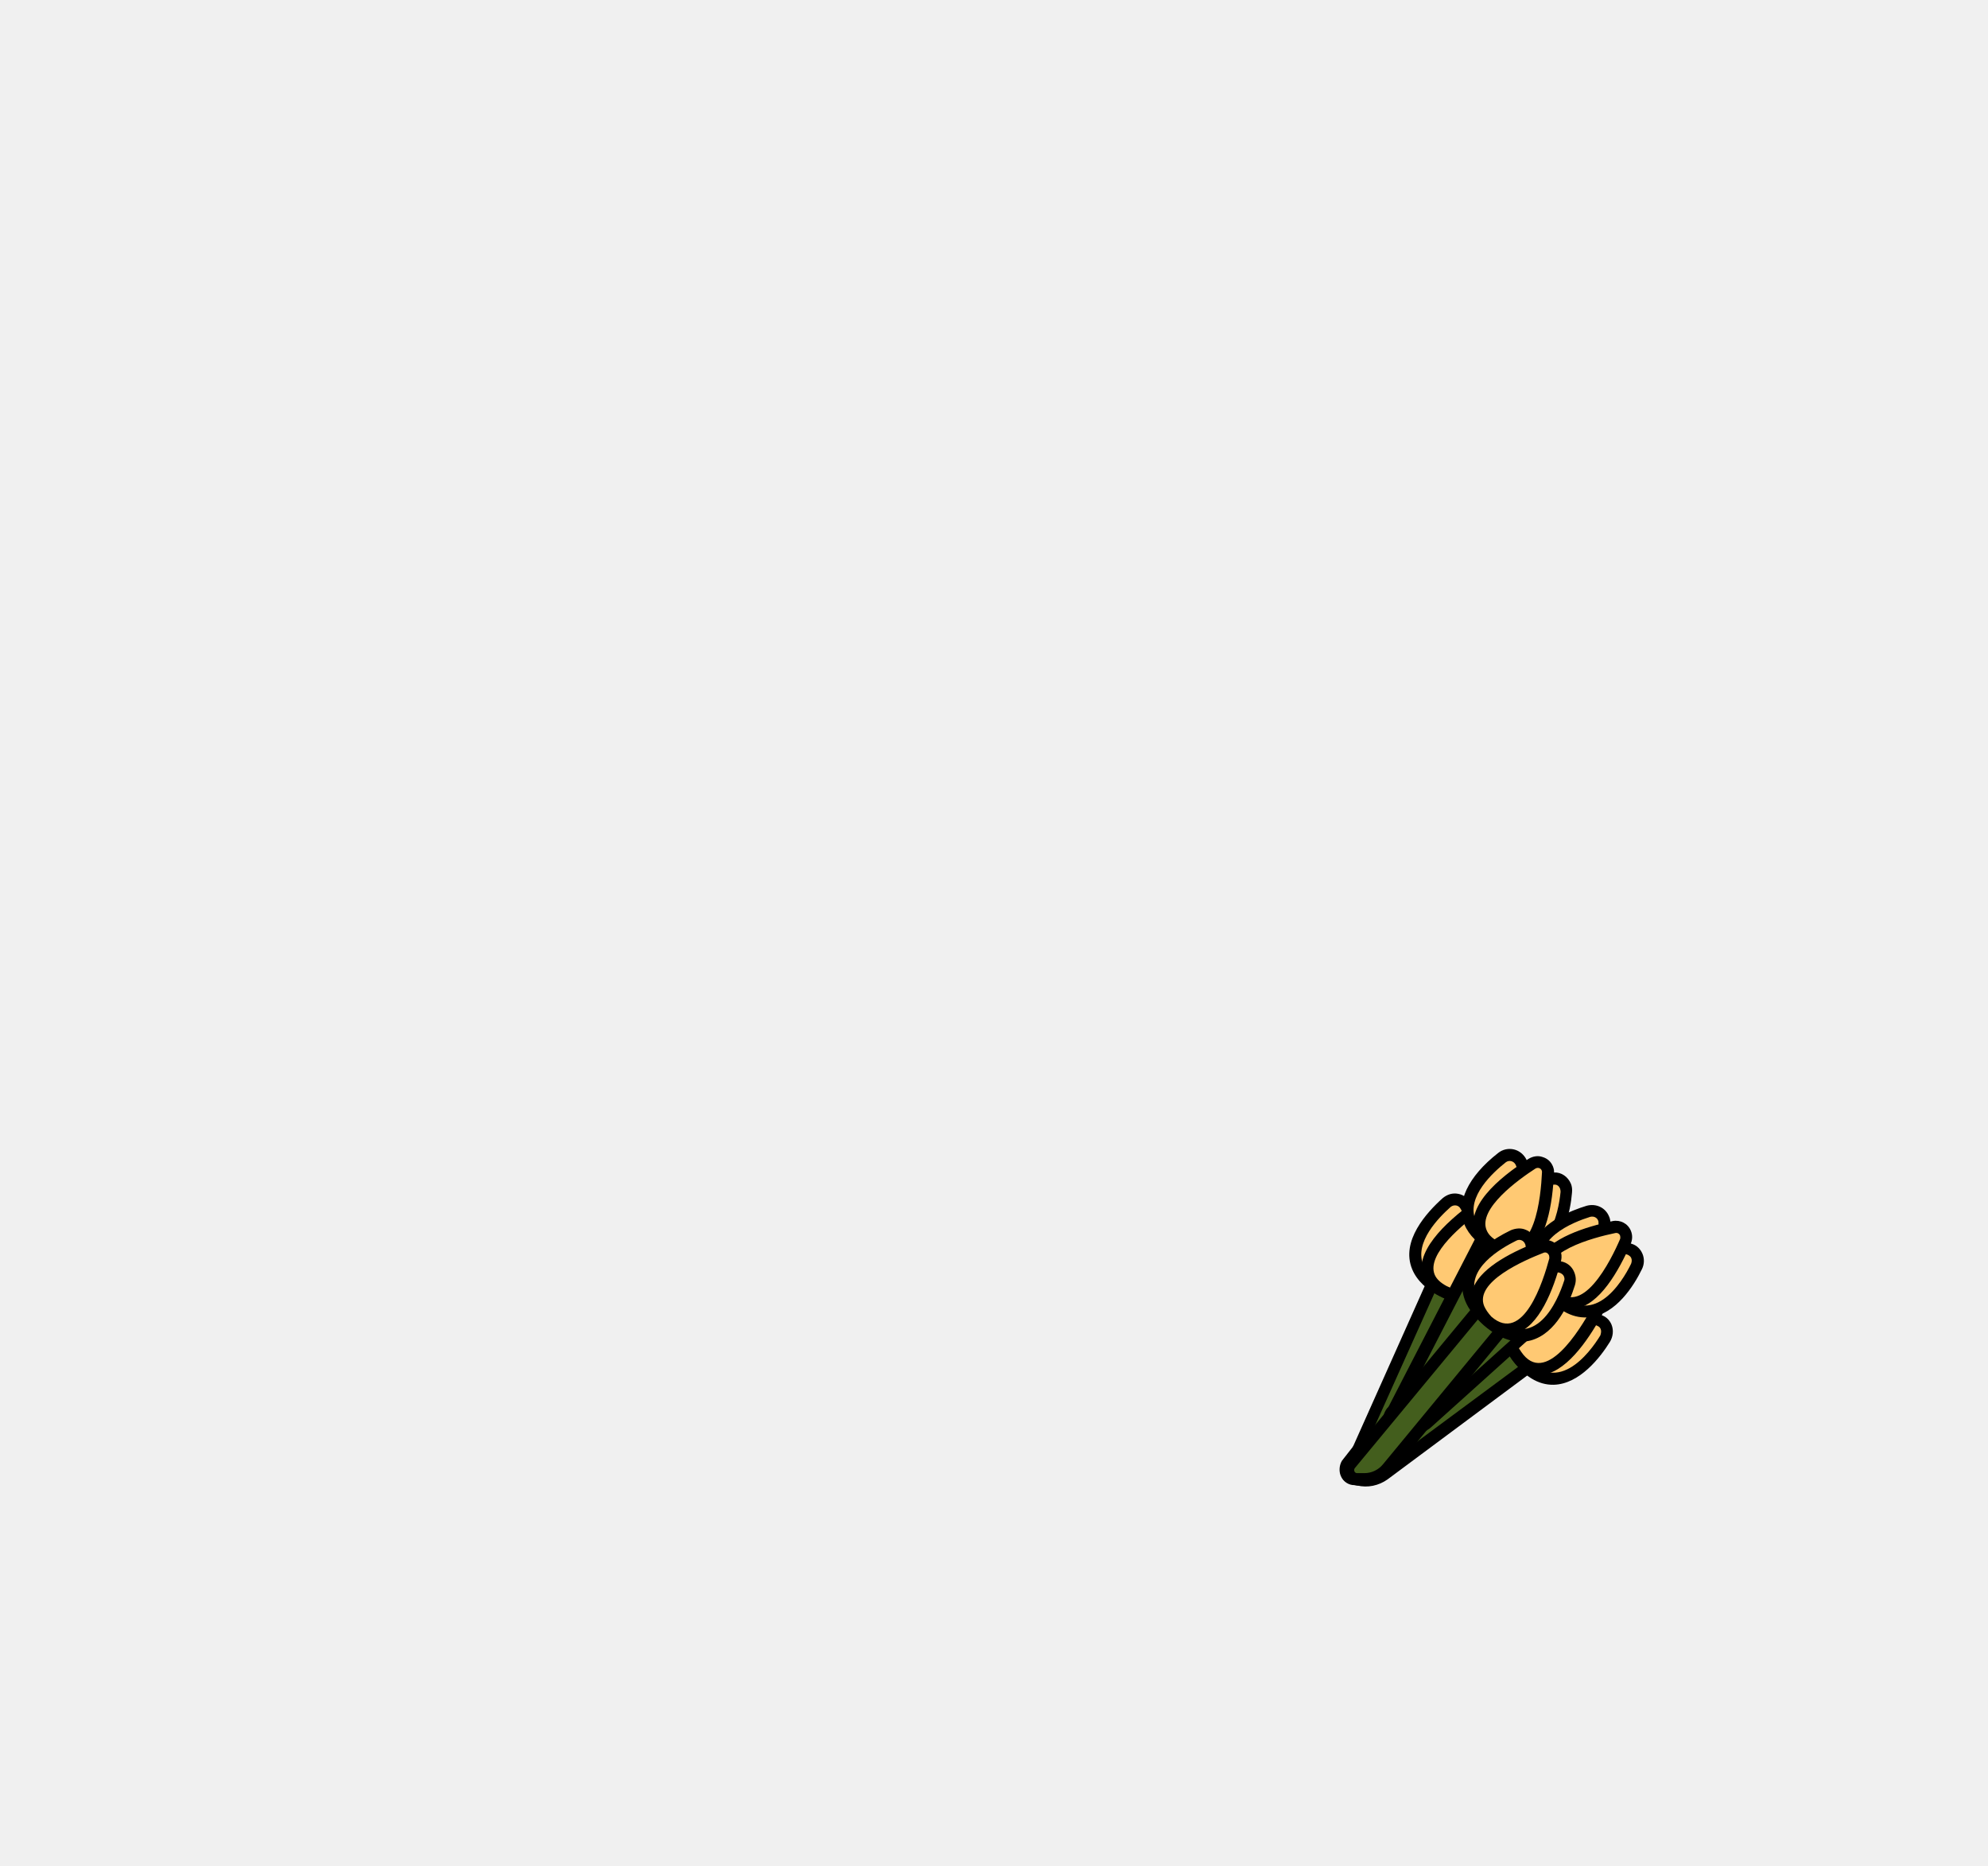
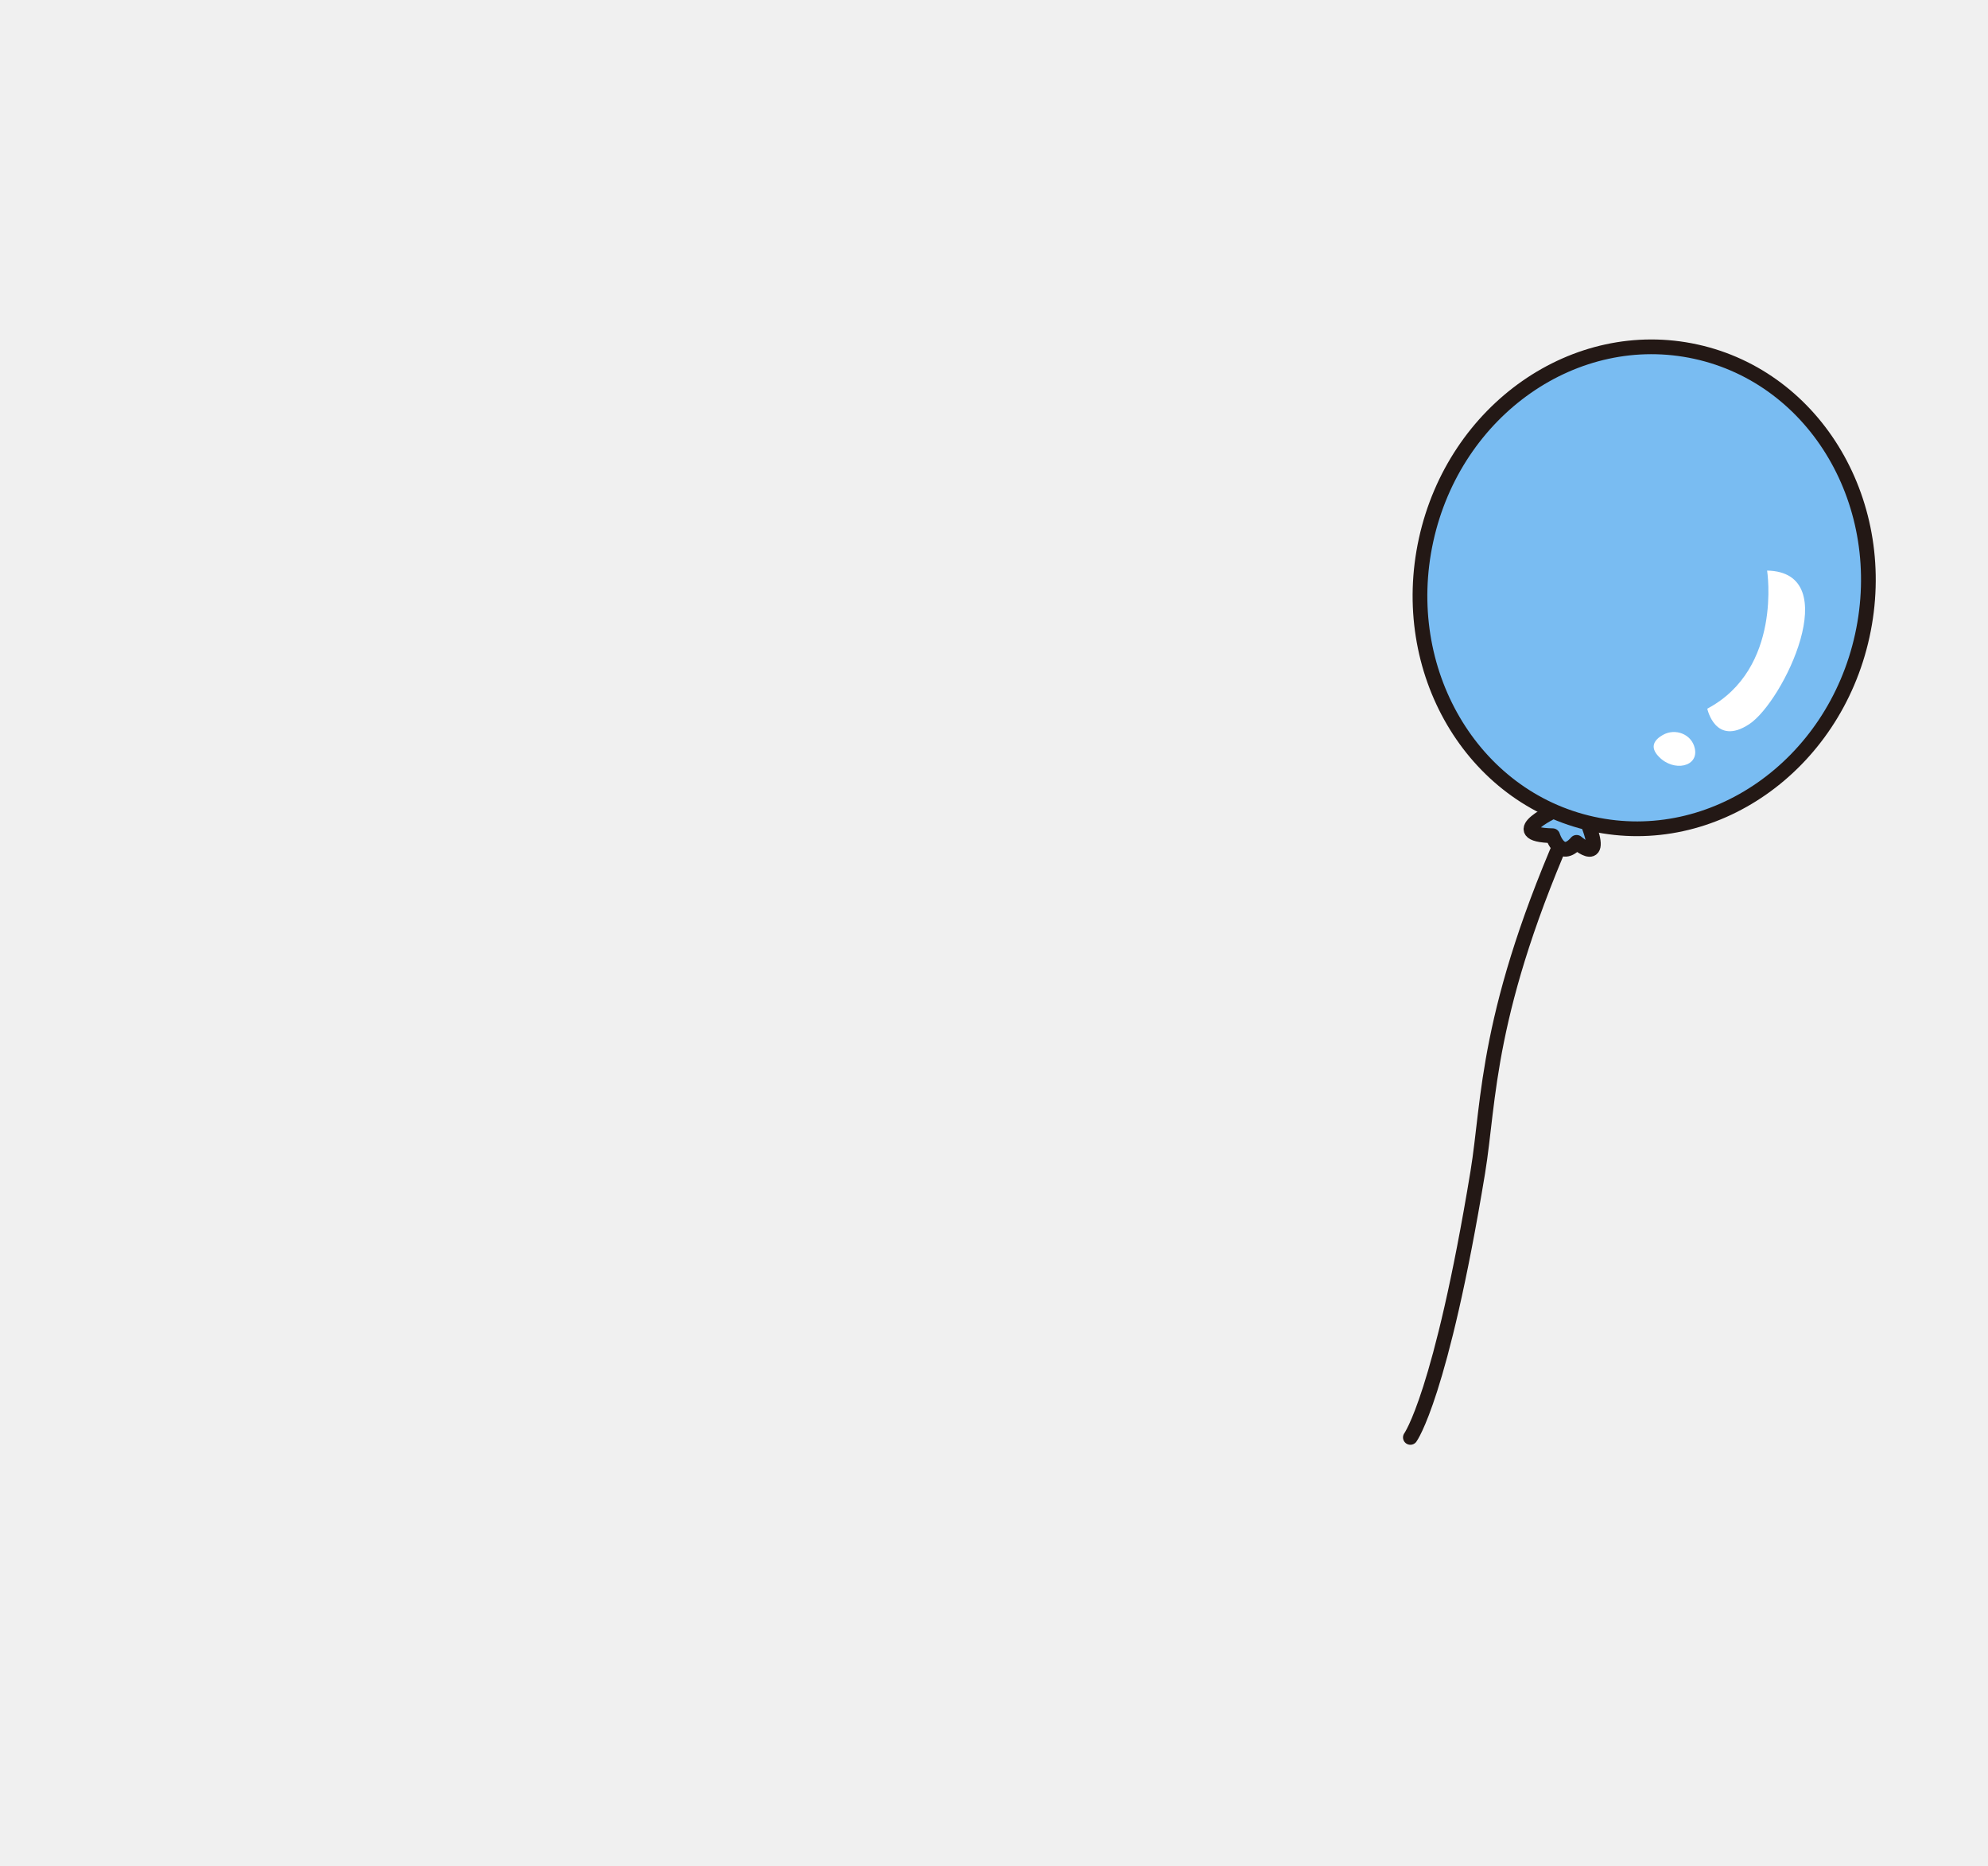
<svg xmlns="http://www.w3.org/2000/svg" version="1.1" id="레이어_1" x="0px" y="0px" viewBox="0 0 1080 1013.3" style="enable-background:new 0 0 1080 1013.3;" xml:space="preserve">
  <style type="text/css">
- 	.st0{fill:#435E1D;}
- 	.st1{fill:#FFC973;}
+ 	.st0{fill:none;stroke:#231815;stroke-width:8;stroke-linecap:round;stroke-linejoin:round;stroke-miterlimit:10;}
+ 	.st1{fill:#79BCF2;stroke:#231815;stroke-width:8;stroke-linecap:round;stroke-linejoin:round;stroke-miterlimit:10;}
+ 	.st2{fill:#FFFFFF;}
</style>
-   <g id="꽃2">
-     <g>
-       <g>
-         <path class="st0" d="M812.7,715.8c0.7,1.6,0.5,3.5-0.6,4.9l-59.4,76.4c-3.1,3.9-7.5,6.1-12.6,6.4l-3.9,0.2c-2,0.1-4-1.2-4.7-3     c-0.7-1.6-0.5-3.5,0.6-4.9l66.6-85c1.7-2.1,4.6-2.6,6.7-0.9l5.6,4C811.8,714.1,812.3,714.8,812.7,715.8z" />
-         <path d="M734.4,799.1c-0.2-0.6-0.2-1.1,0.2-1.7l66.6-85c0.6-0.7,1.5-0.9,2.2-0.2l5.6,4c0.3,0.1,0.4,0.5,0.5,0.7     c0.2,0.6,0.2,1.1-0.2,1.7L750,795c-2.5,3.1-6.1,5.1-10.1,5.1l-3.9,0.2C735.3,800.2,734.6,799.7,734.4,799.1 M728.4,801.6     c1.3,3.2,4.5,5.2,7.7,5l3.9-0.2c5.8-0.1,11.4-3,14.9-7.5l59.4-76.4c1.8-2.4,2.2-5.4,1.1-8.2c-0.6-1.4-1.6-2.6-2.9-3.5l-5.6-4     c-3.6-2.5-8.5-1.9-11.3,1.6l-66.6,85C727.6,795.8,727.3,799,728.4,801.6L728.4,801.6z" />
-       </g>
-       <g>
-         <path class="st1" d="M848.5,689.4c0.6,1.4,0.6,3.1,0.2,4.6c-2.6,9-9,24.8-21.1,28.4c-7.1,2.2-14.8,0-22.9-6.7     c-4.7-3.9-8-8-9.6-12c-5-12.2,3.2-24.7,22.7-34.7c1.7-0.9,3.8-1.1,5.5-0.4c1.7,0.7,3.2,2,3.9,3.8c0.1,0.2,0.2,0.6,0.3,0.8     c0.9,3.4,1.7,8.7,0.6,14.5c4.3-2,9.6-3.5,15.6-2.4C845.8,685.8,847.6,687.2,848.5,689.4z" />
-         <path d="M798.3,702.4c-6.1-14.8,12.8-26.3,21.2-30.5c1.9-1,4.2-0.1,4.9,1.7c0.1,0.2,0.1,0.2,0.2,0.4c1.5,5.3,2.5,15.1-4.7,23.9     c0,0,10.2-11.7,23.5-9.4c1.2,0.2,2.1,1,2.5,2c0.3,0.8,0.5,1.7,0.1,2.5c-3.1,10.6-14.4,40.1-38.8,20.2     C802.3,709.4,799.7,705.8,798.3,702.4 M792.3,704.8c1.9,4.6,5.4,9,10.6,13.2c8.9,7.4,17.6,9.8,26,7.3c13.5-4.2,20.4-21,23.2-30.6     c0.7-2.2,0.4-4.6-0.5-6.8c-1.3-3.2-4.1-5.3-7.3-5.9c-4.5-0.7-8.6-0.4-12.4,0.6c0.1-4.3-0.4-7.8-1.3-10.5     c-0.2-0.4-0.3-0.8-0.5-1.2c-1.1-2.6-3.1-4.6-5.8-5.6c-2.5-1.1-5.5-0.8-8,0.5C795.2,676.7,786.5,690.8,792.3,704.8L792.3,704.8z" />
-       </g>
-       <g>
-         <path class="st1" d="M840.3,678c0.4,1,0.5,2.4,0.2,3.4c-2.9,12.4-9.7,34-21.4,37.9c-4.8,1.5-9.5,0.2-14.4-3.7     c-2.5-2-4.3-4.3-5.3-6.7c-1.3-3.2-1.3-6.5,0.1-9.9c4.5-10.7,22.8-19.7,33.5-23.9C835.9,673.7,839.1,675.2,840.3,678z" />
-         <path d="M802.6,707.6c-5.4-13,21.4-25.4,31.9-29.5c1.2-0.5,2.6,0.1,3.1,1.3c0.2,0.4,0.1,0.9,0.1,1.4     c-2.9,12.4-12.9,47.2-30.4,32.4C804.7,711.2,803.3,709.4,802.6,707.6 M796.6,710.1L796.6,710.1c1.2,2.8,3.3,5.7,6.1,8     c7.1,6,13.4,5.7,17.5,4.3c12.5-4.2,19.7-24.3,23.5-40.1c0.4-1.8,0.4-3.7-0.4-5.5c-1.8-4.4-6.9-6.5-11.6-4.8     c-13.4,5.5-30.4,14.4-35.1,25.7C795,701.8,794.9,706.1,796.6,710.1L796.6,710.1z" />
-       </g>
-     </g>
-     <g>
-       <g>
-         <g>
-           <path class="st0" d="M793,700.8c0.5,1.2,0.4,2.7-0.1,3.8l-39.2,88.5c-1.9,4.5-5.9,7.8-10.5,9.2l-3.8,1.1c-2.3,0.7-4.9-0.6-5.9-3      c-0.5-1.2-0.4-2.7,0.1-3.8l44.2-98.5c1.1-2.3,3.9-3.5,6.2-2.6l6.4,2.5C791.6,698.6,792.5,699.6,793,700.8z" />
-           <path d="M736.3,799.3c-0.2-0.4-0.1-0.9,0-1.2l44.2-98.5c0.4-0.8,1.4-1.3,2.2-0.9l6.4,2.5c0.5,0,0.6,0.4,0.8,0.8      c0.2,0.4,0.1,0.9,0.1,1.4l-39.2,88.5c-1.5,3.7-4.6,6.4-8.4,7.4l-3.8,1.1C737.5,800.4,736.6,800.1,736.3,799.3 M730.3,801.8      c1.6,3.8,5.7,5.9,9.7,4.7l3.8-1.1c5.7-1.6,10.3-5.7,12.8-11.1l39.2-88.5c0.8-2,1-4.4,0.2-6.4c-0.8-2-2.4-3.7-4.4-4.5l-6.4-2.5      c-4.2-1.6-8.6,0.2-10.4,4.3l-44.1,98.7C729.7,797.3,729.5,799.8,730.3,801.8L730.3,801.8z" />
-         </g>
-         <g>
-           <path class="st1" d="M821.7,667c0.4,1,0.5,1.9,0.6,3.1c-0.4,9.3-2.8,26.2-13.5,32.7c-6.4,3.8-14.2,3.5-23.8-1      c-7.3-3.5-12.2-8.1-14.5-13.5c-5.6-13.6,7.5-27.9,16-35.1c1.6-1.3,3.6-2,5.7-1.6s3.7,1.5,4.7,3.5c0.7,1.1,1.2,2.3,1.7,3.5      c1.2,2.8,2.2,6.4,2.4,10.5c3.6-3.1,8.7-5.7,14.6-6C818,662.6,820.6,664.4,821.7,667z" />
-           <path d="M773.2,686.9c-5-12.2,8.6-25.8,14.9-31.4c1.8-1.4,4.3-1,5.3,0.9c0.6,0.9,1,1.9,1.5,3.1c2.1,5.2,3.6,12.8-0.4,21.2      c0,0,7.1-13.9,20.6-14.8c1.6-0.2,2.7,0.8,3.2,2.2c0.2,0.4,0.2,1.1,0.2,1.6c-0.4,10.9-4.3,42.5-32.9,28.8      C778.9,695.1,774.9,691.1,773.2,686.9 M767.2,689.4c2.5,6,7.9,11.3,16.1,15.2c10.5,5,19.5,5.3,26.8,0.9      c12.2-7.4,14.7-25.2,15.2-35.3c0.1-1.4-0.3-2.9-0.8-4.3c-1.6-4-5.5-6.4-9.8-6.1c-4.6,0.2-8.5,1.6-11.8,3.7      c-0.5-2.4-1.1-4.5-1.9-6.3c-0.5-1.2-1.1-2.6-1.8-3.7c-1.6-2.6-3.9-4.5-7-5.1c-3.1-0.6-5.9,0.3-8.4,2.3      C775.1,658.5,760.8,674,767.2,689.4L767.2,689.4z" />
-         </g>
-         <g>
-           <path class="st1" d="M810.8,657.6c0.2,0.6,0.4,1.5,0.4,2.2c0.1,12.8-1.1,35.4-11.7,42.1c-4.3,2.7-9.2,2.6-14.8-0.2      c-4.1-2-6.8-4.7-8.2-8.1c-5.4-13,13.9-29.4,25.9-38.3c1.4-1.1,3.2-1.3,4.8-0.8C808.7,655,810.1,656,810.8,657.6z" />
-           <path d="M779.4,692.3c-4.7-11.4,16.3-28,24.8-34.3c1.2-1,2.9-0.3,3.4,0.9c0.1,0.2,0.2,0.6,0.1,0.9c0.1,12.8-1.2,49-21.8,38.7      C782.7,696.8,780.4,694.7,779.4,692.3 M773.4,694.8L773.4,694.8c1.6,4,4.9,7.4,9.8,9.6c8.2,4.1,14.3,2.3,18.1,0.1      c11.3-7.2,13.4-28.2,13.2-44.8c0-1.2-0.2-2.2-0.6-3.3c-1.1-2.6-3.2-4.3-5.6-5.2c-2.7-0.8-5.4-0.1-7.6,1.5      C784.9,664.1,767.5,680.6,773.4,694.8L773.4,694.8z" />
-         </g>
-       </g>
-       <g>
-         <g>
-           <path class="st0" d="M831.1,737.1c0.8,2,0.2,4.4-1.6,5.8l-77.6,57.7c-3.9,3-8.9,3.9-13.8,2.9l-3.9-1c-1-0.3-2.1-1-2.6-2.2      c-1.4-3.4,3.1-7.1,4.6-8.2l83.1-62.8c2.2-1.6,5.1-1.2,6.7,1l4.4,5.5C830.8,736.3,830.9,736.7,831.1,737.1L831.1,737.1z" />
-           <path d="M734.7,799.3c-0.3-0.8,2.5-3.6,3.4-4.2l83.1-62.8c0.7-0.5,1.7-0.5,2.2,0.3l4.4,5.5c0.1,0.2,0.1,0.2,0.2,0.4      c0.2,0.6,0.1,1.4-0.6,1.9L749.6,798c-3.3,2.3-7.1,3.2-11,2.2L734.7,799.3C735,799.4,734.7,799.3,734.7,799.3 M728.7,801.7      c0.8,2,2.6,3.6,4.7,4.1l3.9,1c5.7,1.4,11.7,0.1,16.5-3.3l77.6-57.7c3.1-2.2,4-6.1,2.6-9.5c-0.3-0.8-0.8-1.3-1.3-2l-4.4-5.5      c-2.9-3.5-7.8-4.1-11.2-1.5l-83.1,62.8C731.9,791.5,726.4,796.3,728.7,801.7L728.7,801.7z" />
-         </g>
-         <g>
-           <path class="st1" d="M872.6,720.7c0.8,2,0.6,4.4-0.5,6.3c-4.9,7.9-15.3,21.5-27.8,21.8c-7.4,0.2-14.3-4-20.2-12.5      c-1.8-2.6-3.3-5.2-4.3-7.6c-2.6-6.4-2.4-12.1,0.2-17.2c5.5-10.5,20.6-14.8,29-16.6c3.3-0.6,6.5,1.1,7.7,3.9      c0.3,0.8,0.5,1.7,0.4,2.7c0,3.5-0.6,8.9-3.3,14.2c4.8-0.8,10.2-0.7,15.8,1.9C870.7,718,872,719.3,872.6,720.7z" />
-           <path d="M822.6,727.2c-8.3-20.2,16.9-27.3,27-29.4c1.8-0.3,3.3,0.5,3.9,2.1c0.2,0.4,0.3,0.8,0.3,1.3      c-0.1,5.4-1.7,15.2-10.9,21.8c0,0,13.1-8.7,25.1-2.8c0.8,0.4,1.3,0.9,1.6,1.7c0.4,1,0.2,2.2-0.2,3.4      c-5.7,9.4-24.5,34.9-42.7,8.9C824.7,731.8,823.5,729.4,822.6,727.2 M816.6,729.7c1.1,2.6,2.7,5.4,4.6,8.4      c6.7,9.4,14.5,14.2,22.9,14c14.1-0.4,25.3-14.9,30.5-23.3c1.7-2.8,2.1-6.3,0.9-9.3c-0.9-2.2-2.6-4.1-4.9-5      c-4.1-2-8.2-2.7-12.1-2.7c1.2-4,1.5-7.7,1.5-10.5c-0.1-1.4-0.2-2.7-0.7-3.9c-1.8-4.4-6.6-6.9-11.3-5.9      c-9.1,1.9-25.1,6.6-31.3,18.3C814.7,713.9,812.9,720.7,816.6,729.7L816.6,729.7z" />
-         </g>
-         <g>
-           <path class="st1" d="M867.8,707.9c0.7,1.6,0.4,3.3-0.4,4.8c-6.2,11.2-18.2,30.2-30.8,31c-5.1,0.2-9.4-2.2-12.9-7.4      c-1-1.2-1.6-2.6-2.1-4c-1.7-4.2-1.5-8.3,0.6-11.7c6-10.4,27.6-14.4,39.6-15.8C864.5,704.4,866.8,705.5,867.8,707.9z" />
-           <path d="M824.5,730.9c-6.8-16.4,25.7-21.8,37.6-23c1.1-0.2,2.1,0.5,2.4,1.3c0.2,0.6,0.3,1.3-0.1,1.9c-6.2,11.2-25,42.2-38,23.1      C825.7,733.2,825,732.1,824.5,730.9 M818.5,733.4L818.5,733.4c0.7,1.6,1.5,3.1,2.6,4.6c5.3,7.7,11.5,9.1,15.6,8.8      c13.3-0.6,25.6-18,33.5-32.5c1.3-2.4,1.4-5,0.4-7.6c-1.5-3.6-5.2-5.8-9.2-5.3c-15.7,1.8-35.6,6.2-42.1,17.3      C816.7,723.1,816.5,728.4,818.5,733.4L818.5,733.4z" />
-         </g>
-       </g>
-       <g>
-         <g>
-           <path class="st0" d="M820.2,676.5c0.6,1.4,0.5,2.9-0.2,4.1l-43.9,86.2c-2.2,4.4-6.3,7.5-11,8.5l-3.9,0.9      c-2.4,0.5-4.7-0.6-5.6-2.8c-0.6-1.4-0.5-2.9,0.2-4.1l49.5-96c1.1-2.3,4-3.3,6.4-2.2l6.4,3C818.9,674.4,819.8,675.5,820.2,676.5z      " />
-           <path d="M758.6,772.1c-0.2-0.4-0.1-0.9,0.1-1.4l49.5-96c0.4-0.8,1.4-1.1,2.3-0.7l6.4,3c0.3,0.1,0.6,0.4,0.8,0.8      c0.2,0.4,0.1,0.9-0.1,1.4l-43.9,86.2c-1.8,3.6-5,6-8.9,6.9l-3.9,0.9C759.6,773.3,758.9,772.7,758.6,772.1 M752.6,774.6      c1.5,3.6,5.4,5.7,9.3,4.9l3.9-0.9c5.8-1.2,10.6-5.1,13.3-10.4l43.9-86.2c1-2.1,1.1-4.7,0.2-6.9c-0.7-1.8-2.3-3.3-4.1-4.2l-6.4-3      c-4-1.8-8.7-0.2-10.7,3.7l-49.5,96C751.6,769.8,751.7,772.4,752.6,774.6L752.6,774.6z" />
-         </g>
-         <g>
-           <path class="st1" d="M850.7,644.2c0.4,1,0.7,2.3,0.4,3.3c-0.9,9.3-4,26-15.4,31.9c-6.6,3.4-14.6,2.7-23.7-2.4      c-6.9-3.7-11.3-8.2-13.4-13.2c-6.1-14.8,10.1-29.5,17.4-35c1.6-1.3,3.7-1.8,5.8-1.2c2,0.3,3.6,1.8,4.6,3.7      c0.2,0.6,0.5,1.2,0.7,1.8c1.4,3.4,2.4,7.7,2.5,12.3c3.8-2.7,8.8-5.3,14.9-5.2C847.1,640.1,849.6,641.6,850.7,644.2z" />
-           <path d="M801.6,662.6c-5.2-12.6,9.7-26,16.4-31.3c1.8-1.4,4.3-0.8,5.4,1.3c0.2,0.6,0.4,1,0.7,1.6c2.1,5.2,4,13.8-0.9,22.9      c0,0,7.8-13.5,21.3-13.7c1.4-0.1,2.5,0.9,3,2.1c0.2,0.6,0.3,1.3,0.3,1.8c-1.1,11-6.6,42-34.3,27      C807,670.7,803.2,666.6,801.6,662.6 M795.6,665.1c2.4,5.8,7.5,10.7,14.7,14.8c10.3,5.6,19.2,6.4,26.7,2.3      c12.5-6.6,16.2-24.5,17-34.4c0.2-1.7,0-3.5-0.6-4.9c-1.6-3.8-5.2-6.3-9.1-6.1c-4.7,0-8.6,1.2-12.1,3.1c-0.4-2.7-1.1-5.4-2.2-8.2      c-0.2-0.6-0.6-1.4-0.8-2c-1.4-2.7-3.8-4.7-6.7-5.4c-2.9-0.7-6.1-0.1-8.6,1.9C797.5,639,790.7,653.3,795.6,665.1L795.6,665.1z" />
-         </g>
-         <g>
-           <path class="st1" d="M840.4,634.5c0.3,0.8,0.4,1.5,0.5,2.4c-0.6,12.9-3.1,35.2-13.9,41.3c-4.4,2.5-9.2,2.1-14.7-1      c-3.7-2.2-6.4-4.6-7.7-7.8c-5.4-13.2,15-29.1,27.7-37.4c1.5-0.9,3.1-1,4.6-0.7C838.5,631.7,839.7,632.9,840.4,634.5z" />
-           <path d="M807.6,668.1c-4.8-11.6,17.5-27.6,26.5-33.4c1.3-0.8,2.9-0.3,3.4,0.9c0.2,0.4,0.2,0.6,0.2,1.1      c-0.6,12.9-3.8,48.9-23.9,37.5C810.3,672.4,808.5,670.3,807.6,668.1 M801.6,670.6L801.6,670.6c1.6,3.8,4.5,7,9,9.4      c8.2,4.6,14.1,3.1,18,1c11.6-6.4,14.9-27.5,15.6-43.9c0.2-1.2-0.1-2.5-0.6-3.7c-1-2.4-2.9-4.2-5.6-5c-2.5-0.9-5.3-0.4-7.6,1      C813.8,640,795.5,655.7,801.6,670.6L801.6,670.6z" />
-         </g>
-       </g>
-       <g>
-         <g>
-           <path class="st0" d="M849.5,702.1c0.8,2,0.3,4.1-1.3,5.4l-71.9,64.7c-3.5,3.3-8.6,4.7-13.5,4.2l-3.9-0.5      c-1.7-0.2-3.1-1.3-3.8-2.9c-0.8-2-0.3-4.1,1.3-5.4l80.4-72c2.1-1.8,5-1.6,6.9,0.2l4.9,5C848.8,701,849.2,701.5,849.5,702.1      L849.5,702.1z" />
-           <path d="M758,771.6c-0.2-0.6-0.1-1.4,0.4-1.8l80.4-72c0.7-0.5,1.7-0.5,2.3,0l4.9,5c0.1,0.2,0.4,0.3,0.4,0.5      c0.2,0.6,0.1,1.4-0.4,1.8l-71.9,64.7c-2.9,2.6-6.9,3.8-10.8,3.3l-3.9-0.5C758.8,772.5,758.2,772.2,758,771.6 M752,774.1      c1.1,2.6,3.5,4.6,6.2,4.9l3.9,0.5c5.8,0.9,11.8-0.9,16-4.9l71.9-64.7c2.6-2.2,3.4-6.1,2.1-9.1c-0.4-1-0.9-1.7-1.8-2.6l-4.9-5      c-3-3.2-7.9-3.3-11.4-0.4l-80.4,72C751.7,767.2,750.6,770.9,752,774.1L752,774.1z" />
-         </g>
-         <g>
-           <path class="st1" d="M889.2,682c0.7,1.8,0.7,3.9-0.2,5.7c-4.2,8.5-13.1,22.7-25.8,24.4c-7.3,0.9-14.5-2.7-21.3-10.7      c-2.8-3.3-4.8-6.5-6.1-9.7c-2.2-5.4-2.3-10.8,0.1-15.7c4.8-10.4,19.1-16.1,27.1-18.4c3.4-0.9,6.8,0.7,8.2,3.9      c0.2,0.6,0.3,1.3,0.4,2.2c0.3,3.6,0.1,8.8-2,14.4c4.7-1.2,10.1-1.6,15.8,0.3C887.1,679.1,888.5,680.4,889.2,682z" />
-           <path d="M838.9,690.6c-7.3-17.8,15.7-26.8,25-29.7c1.9-0.5,3.7,0.4,4.3,2c0.2,0.4,0.2,0.6,0.2,1.1c0.4,5.5-0.2,15.3-8.9,22.6      c0,0,12.2-9.7,24.8-5.1c0.8,0.4,1.6,1,1.9,1.8c0.4,1,0.3,2-0.1,3.1c-4.8,9.9-21.3,37.1-41.7,13      C841.7,696.2,839.9,693.2,838.9,690.6 M832.9,693c1.4,3.4,3.6,7,6.7,10.6c7.6,8.8,15.6,12.8,24.3,11.8c14-1.8,23.7-17,28.1-26.1      c1.3-2.6,1.4-5.7,0.3-8.3s-3.1-4.6-5.7-5.4c-4.2-1.6-8.5-1.9-12.3-1.5c0.9-4.1,0.8-7.8,0.6-10.5c-0.2-1.1-0.3-2-0.8-3      c-2-4.8-7.1-7.1-12.2-5.7c-8.5,2.6-23.6,8.6-29.2,20.2C830.3,680.5,830.2,686.6,832.9,693L832.9,693z" />
-         </g>
-         <g>
-           <path class="st1" d="M883.2,669.7c0.6,1.4,0.5,2.9-0.1,4.3c-5,11.7-15.4,31.9-27.8,33.7c-4.9,0.6-9.5-1.5-13.5-6.1      c-1.4-1.8-2.6-3.4-3.3-5.2c-1.6-3.8-1.5-7.6,0.4-10.9c5.5-10.5,26.1-16.3,37.7-18.8C879.5,665.9,882.1,667.1,883.2,669.7z" />
-           <path d="M841.6,695c-6.2-15,24.3-22.9,35.9-25.3c1.3-0.3,2.3,0.5,2.6,1.3c0.2,0.6,0.2,1.1,0.1,1.8c-5,11.7-21.1,44.3-35.6,26.6      C843,697.8,842.2,696.4,841.6,695 M835.6,697.5l6-2.5L835.6,697.5L835.6,697.5c0.8,2,2.1,4,3.6,6c6,7.1,12.1,7.9,16.4,7.3      c13.3-1.9,23.7-20.3,30.4-35.5c0.9-2.3,0.9-4.6,0-6.8c-1.6-4-5.8-6.1-9.9-5.3c-15.1,3.2-34.1,9.3-40,20.5      C833.9,688.2,833.7,692.9,835.6,697.5L835.6,697.5z" />
-         </g>
-       </g>
-       <g>
-         <g>
-           <path class="st0" d="M816.2,717.5c0.7,1.6,0.3,3.6-0.8,5L754,797.2c-3.1,3.9-7.8,6-12.7,6.2l-4,0c-2,0.1-3.8-1.2-4.5-3.1      c-0.7-1.6-0.3-3.6,0.8-5l68.7-83.3c1.7-2.1,4.6-2.4,6.7-0.7l5.5,4.3C815.4,715.9,815.9,716.7,816.2,717.5L816.2,717.5z" />
-           <path d="M735.8,799.1c-0.2-0.6-0.2-1.1,0.2-1.7l68.8-83.1c0.6-0.7,1.5-0.9,2.2-0.2l5.5,4.3c0.3,0.1,0.4,0.5,0.5,0.7      c0.2,0.6,0.2,1.1-0.2,1.7l-61.4,74.4c-2.5,3.1-6.2,4.9-10.2,4.9l-4,0C736.6,800.1,736,799.7,735.8,799.1 M729.7,801.5      c1.2,3,4.2,5.1,7.7,5l4,0c5.8-0.1,11.4-2.6,15.1-7.1l61.5-74.7c1.8-2.4,2.4-5.5,1.3-8.3c-0.6-1.4-1.5-2.4-2.6-3.4l-5.5-4.3      c-3.5-2.8-8.4-2.2-11.2,1.3l-68.8,83.1C729.1,795.5,728.6,798.7,729.7,801.5L729.7,801.5z" />
-         </g>
-         <g>
-           <path class="st1" d="M852.6,692c0.7,1.6,0.6,3.3,0.1,4.9c-2.9,8.9-9.6,24.5-21.8,27.9c-7.1,2-14.7-0.5-22.7-7.3      c-4.4-3.8-7.4-7.7-9-11.7c-5.1-12.4,3.5-25.1,23.4-34.7c1.8-0.7,3.7-0.8,5.3-0.1c1.7,0.7,3.2,2,3.8,3.6c0.2,0.4,0.2,0.6,0.4,1      c0.7,3.5,1.5,8.8,0.1,14.5c4.3-2,9.7-3.1,15.6-2C850,688.6,851.7,690,852.6,692z" />
-           <path d="M802.1,704.3c-6.3-15.2,13.3-26.3,21.7-30.5c1.9-1,4,0,4.7,1.8c0.1,0.2,0.2,0.4,0.2,0.6c1.3,5.3,2.1,15.3-5.4,23.8      c0,0,10.5-11.4,23.8-8.8c1,0.3,2.1,1,2.5,2c0.3,0.8,0.5,1.7,0.1,2.5c-3.4,10.5-15.4,39.8-39.3,19      C806.2,711.3,803.5,707.7,802.1,704.3 M796.1,706.8c1.8,4.4,5.3,8.8,10,13c8.8,7.6,17.4,10.4,25.6,8.2      c13.7-3.8,20.9-20.3,23.9-30c0.7-2.4,0.6-4.7-0.4-7.1c-1.2-3-3.8-5.2-7.1-5.8c-4.4-1-8.7-0.6-12.3,0.4c0.2-4.1-0.4-7.8-1.1-10.6      c-0.2-0.4-0.2-1.1-0.4-1.5c-1.1-2.6-3.1-4.6-5.5-5.5c-2.5-1.1-5.5-0.8-8.1,0.3C799.5,678.5,790.3,692.5,796.1,706.8L796.1,706.8      z" />
-         </g>
-         <g>
-           <path class="st1" d="M844.8,680.4c0.5,1.2,0.5,2.4,0.3,3.6c-3.3,12.4-10.4,33.8-22.3,37.3c-4.8,1.5-9.6,0-14.4-4.2      c-2.3-2.1-4.1-4.2-5.1-6.6c-1.3-3.2-1.4-6.7,0.1-9.9c4.7-10.8,23.5-19.3,34-23.1C840.5,676.3,843.7,677.8,844.8,680.4z" />
-           <path d="M806.3,709.4c-5.4-13.2,21.8-24.9,32.3-29c1.2-0.5,2.4,0.2,2.9,1.4c0.2,0.4,0.1,0.9,0.2,1.6      c-3.3,12.4-14.2,46.8-31.5,31.7C808.3,713,807.1,711.2,806.3,709.4 M800.3,711.8L800.3,711.8c1.2,2.8,3.1,5.3,5.7,7.7      c7,6.2,13.3,6,17.4,4.8c12.7-3.8,20.5-23.6,24.7-39.7c0.4-1.8,0.3-3.9-0.5-5.7c-1.8-4.4-6.7-6.6-11.1-4.8      c-13.8,5.2-31.1,13.7-35.9,24.8C798.8,703.6,798.7,707.8,800.3,711.8L800.3,711.8z" />
-         </g>
-       </g>
-     </g>
-   </g>
+   <path class="st0" d="M766.2,780.7c0,0,16.6-22.6,36.6-143.9c6.5-39.4,4-87.5,51-192.4" />
+   <path class="st1" d="M846.7,439.2c0,0-31.5,14.1-3.2,14.7c0,0,4.2,13.8,13,3.6c0,0,16.9,14.8,4.7-13.8L846.7,439.2z" />
+   <ellipse transform="matrix(0.2141 -0.9768 0.9768 0.2141 390.1909 1123.389)" class="st1" cx="893.2" cy="319.2" rx="131.3" ry="121.3" />
+   <path class="st2" d="M960,309.9c0,0,8.4,53.3-32.5,75c0,0,4.3,20.6,22.8,8.4C968.8,381.1,1002.7,310.7,960,309.9z" />
+   <path class="st2" d="M920.7,406.4c-1.7-7.7-10.6-11.1-17.4-7.2c-4.4,2.5-7.4,6.4-2.1,11.8C909.4,419.5,923,416.4,920.7,406.4z" />
</svg>
